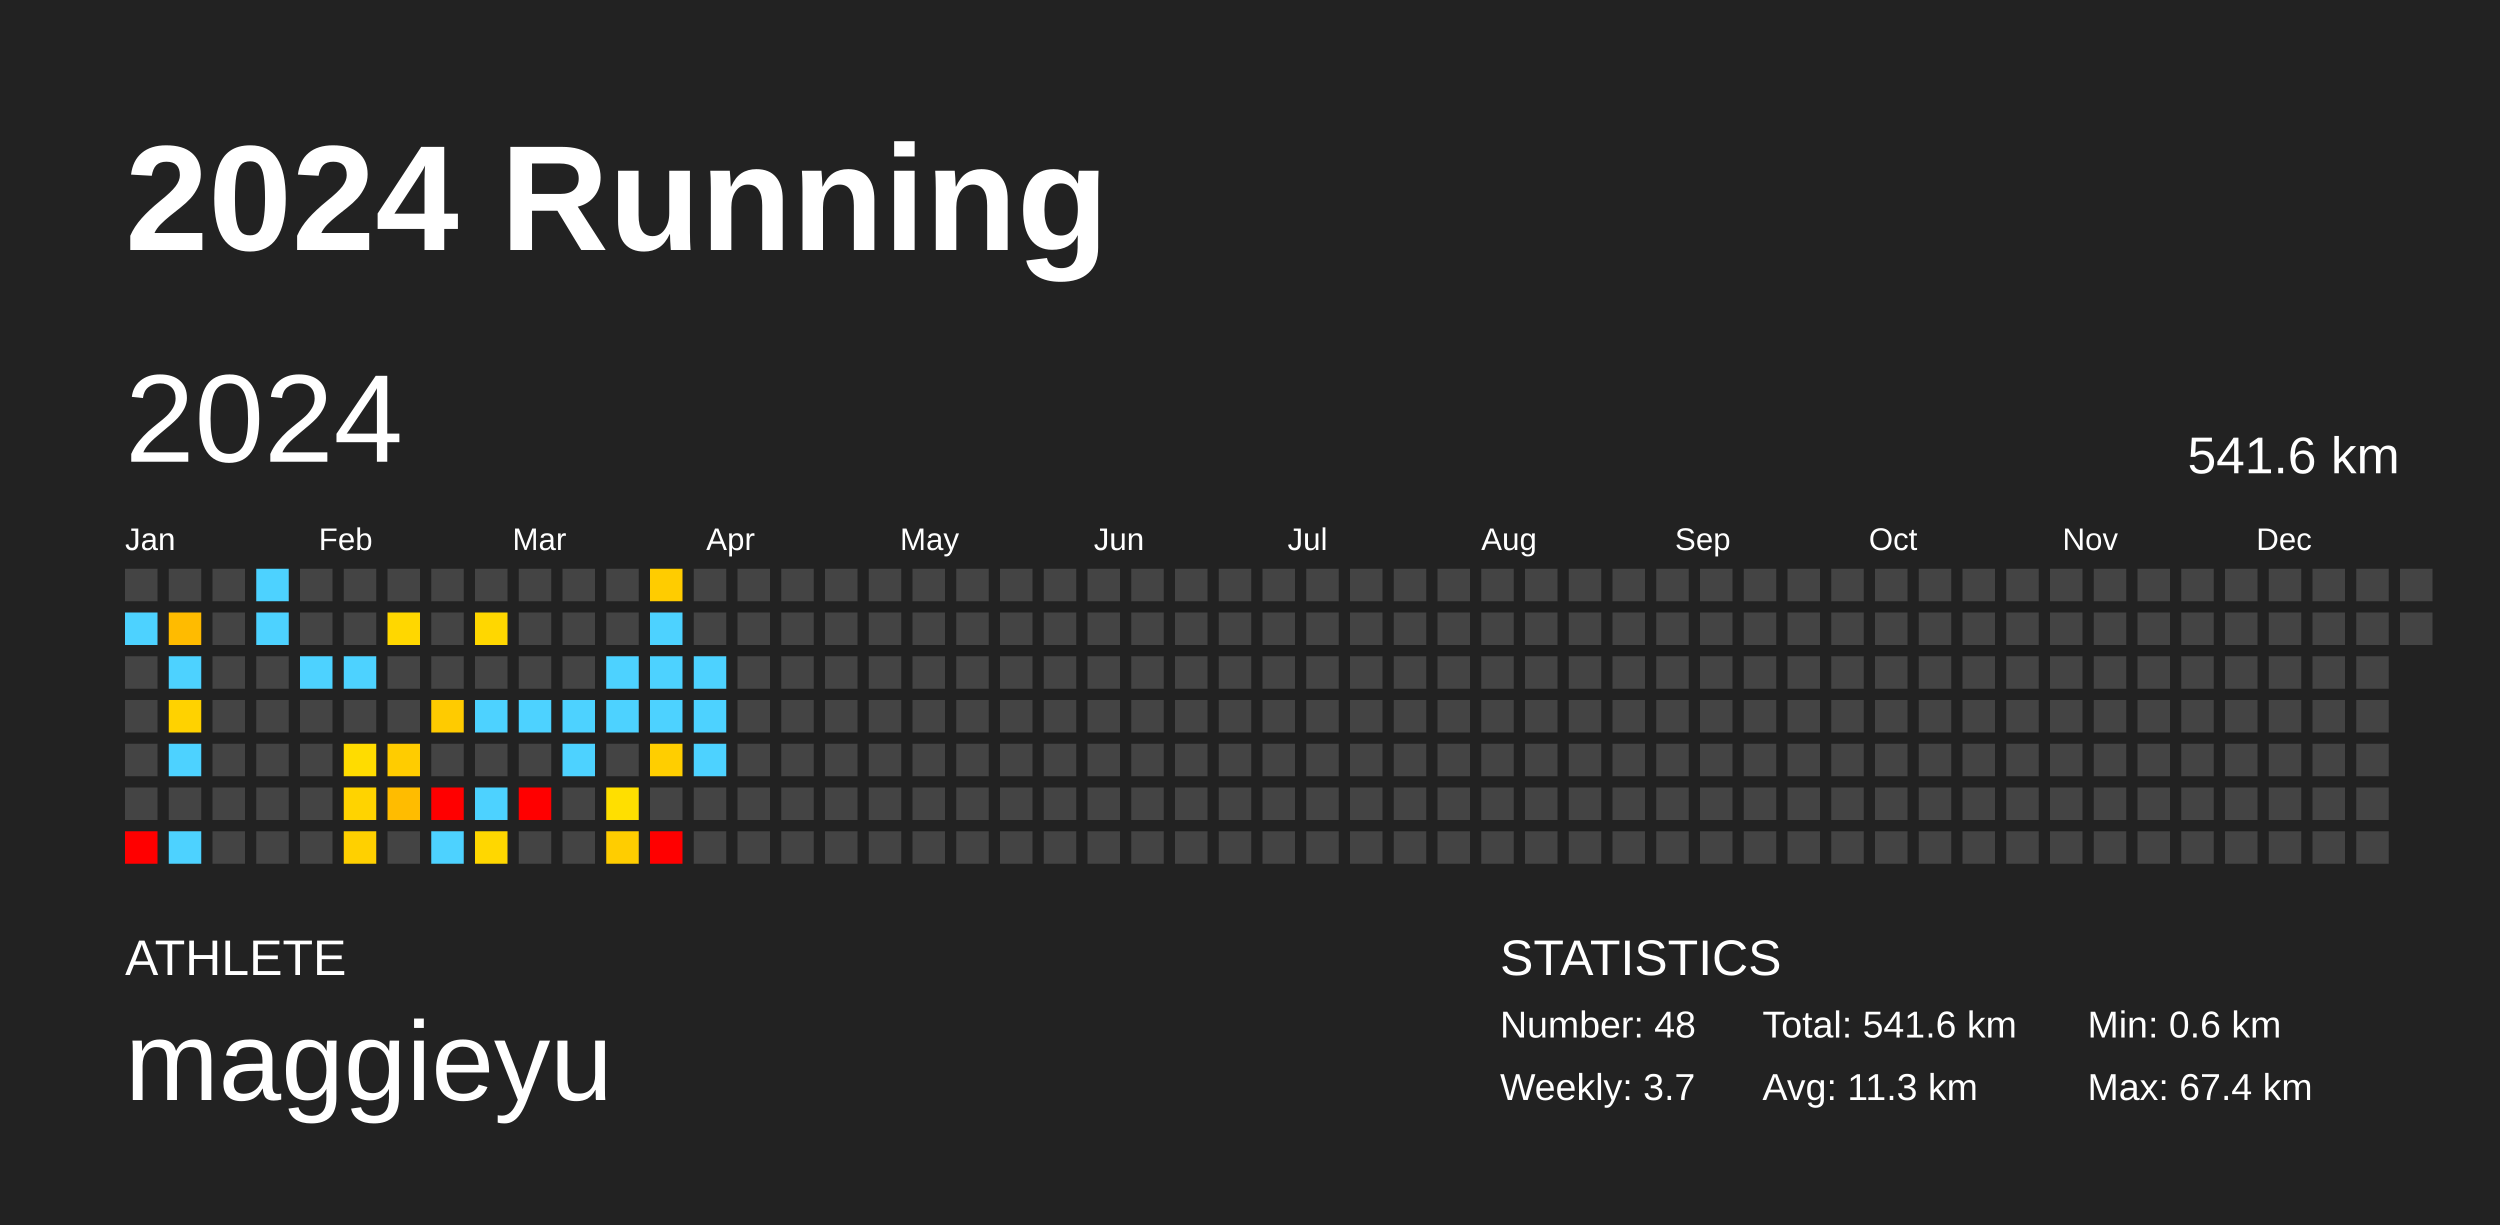
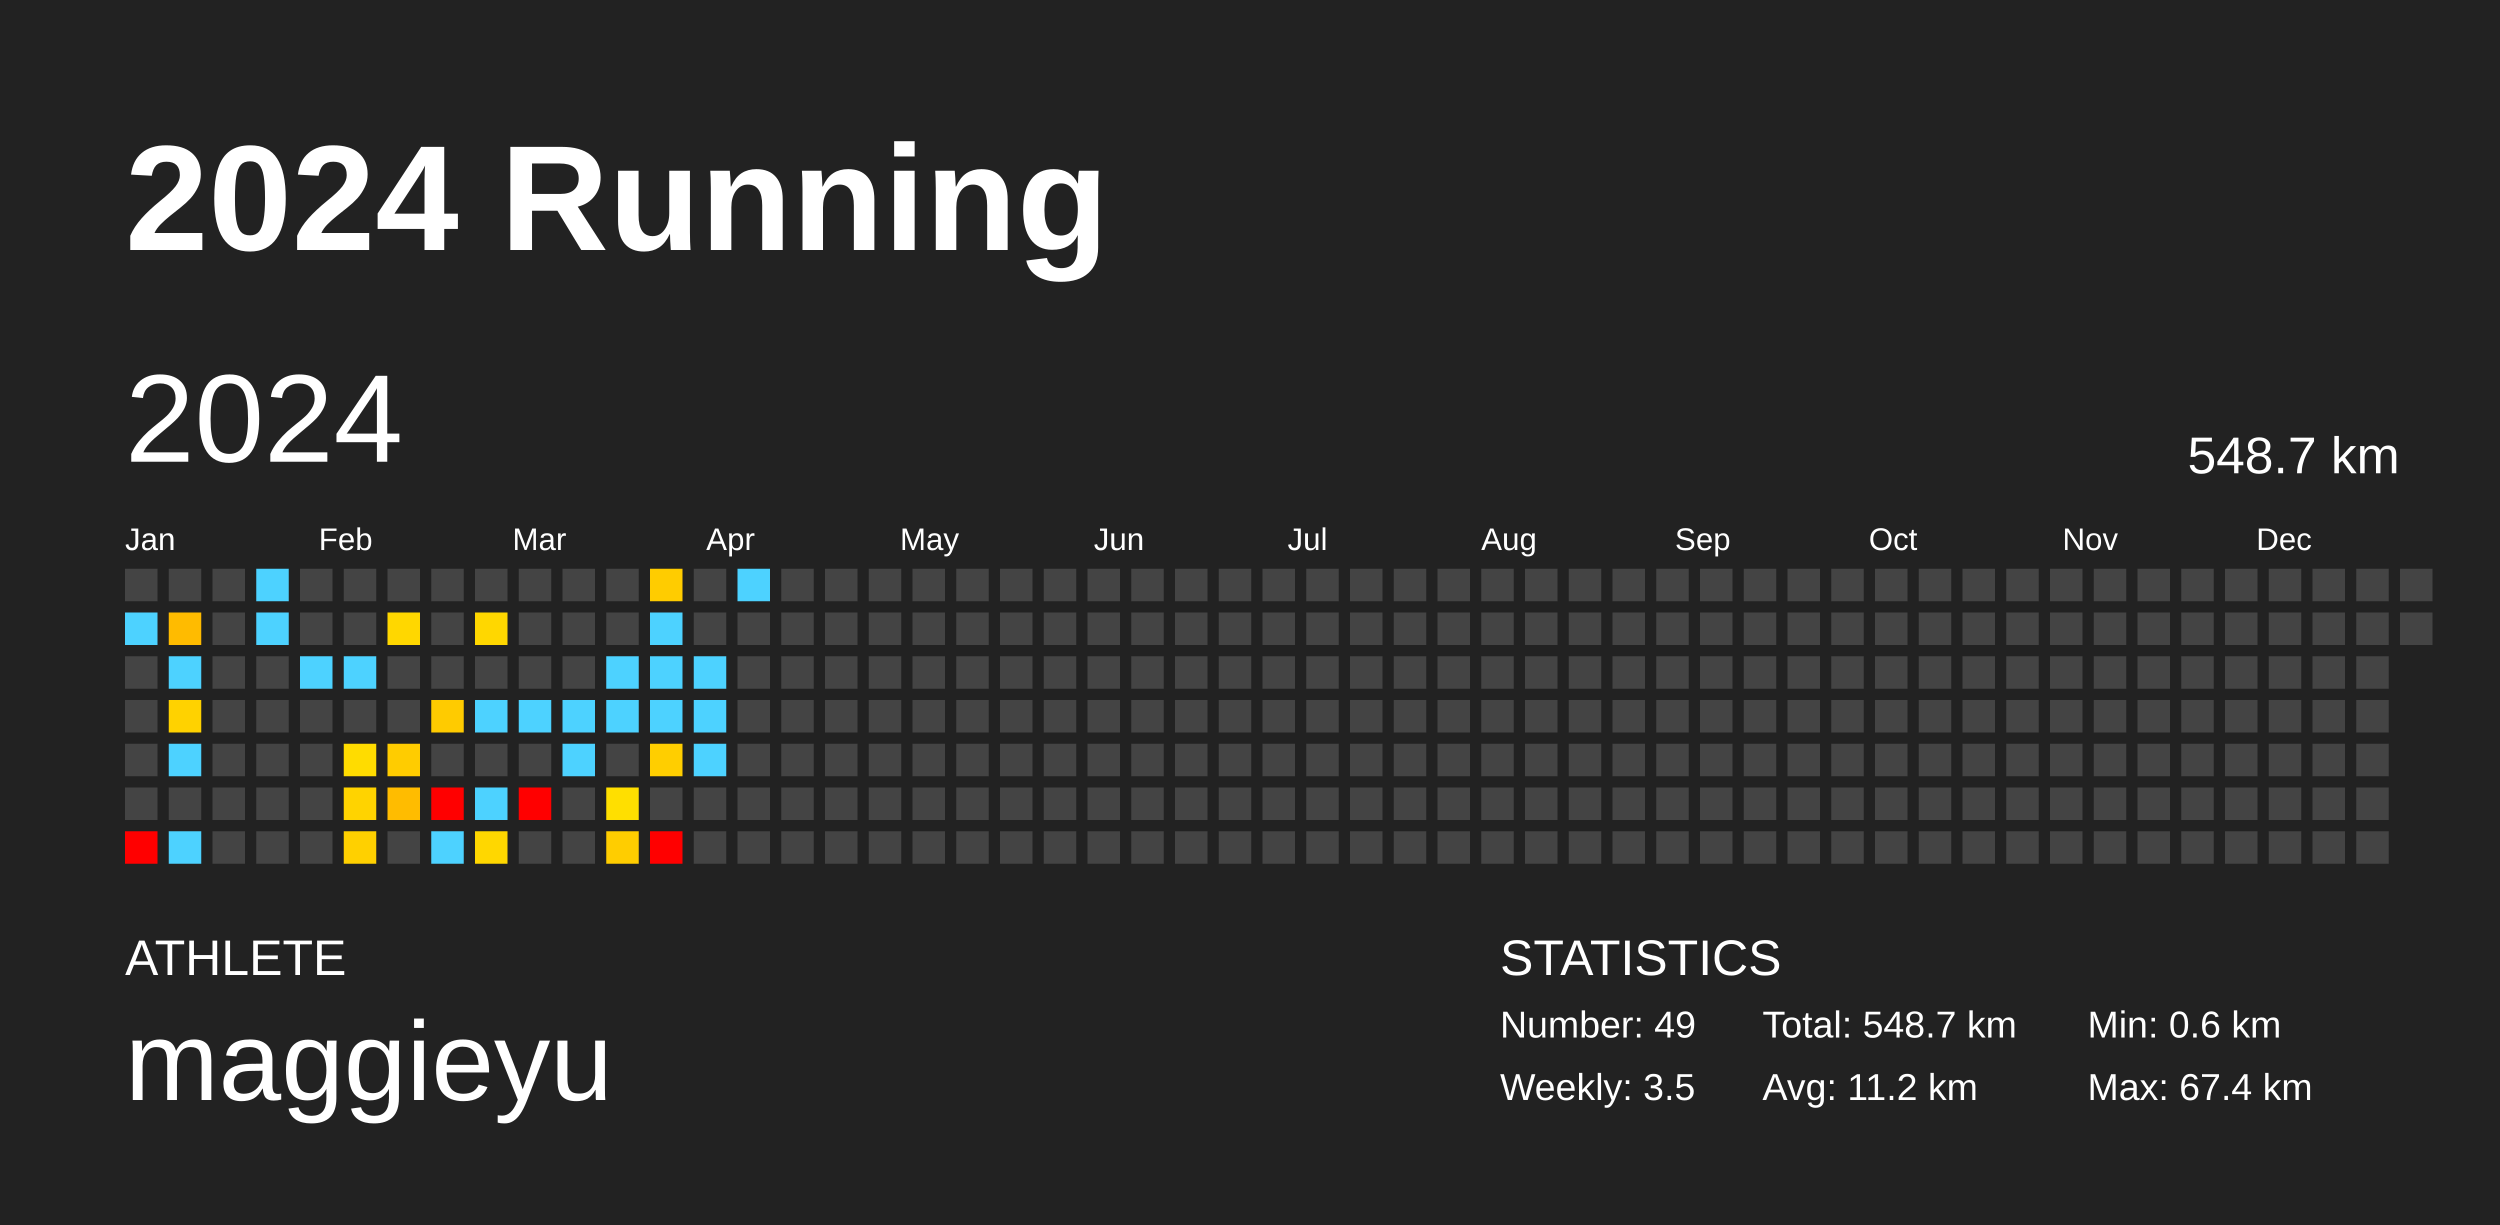
<svg xmlns="http://www.w3.org/2000/svg" baseProfile="full" height="98mm" version="1.1" viewBox="0,0,200,98" width="200mm">
  <defs />
  <rect fill="#222222" height="98" width="200" x="0" y="0" />
  <text fill="#FFFFFF" style="font-size:12px; font-family:Arial; font-weight:bold;" x="10" y="20">2024 Running</text>
  <text fill="#FFFFFF" style="font-size:4px; font-family:Arial" x="10" y="78">ATHLETE</text>
  <text fill="#FFFFFF" style="font-size:9px; font-family:Arial" x="10" y="88">maggieyu</text>
  <text fill="#FFFFFF" style="font-size:4px; font-family:Arial" x="120" y="78">STATISTICS</text>
-   <text fill="#FFFFFF" style="font-size:3px; font-family:Arial" x="120" y="83">Number: 48</text>
-   <text fill="#FFFFFF" style="font-size:3px; font-family:Arial" x="120" y="88">Weekly: 3.7</text>
-   <text fill="#FFFFFF" style="font-size:3px; font-family:Arial" x="141" y="83">Total: 541.6 km</text>
-   <text fill="#FFFFFF" style="font-size:3px; font-family:Arial" x="141" y="88">Avg: 11.3 km</text>
+   <text fill="#FFFFFF" style="font-size:3px; font-family:Arial" x="120" y="83">Number: 49</text>
+   <text fill="#FFFFFF" style="font-size:3px; font-family:Arial" x="120" y="88">Weekly: 3.5</text>
+   <text fill="#FFFFFF" style="font-size:3px; font-family:Arial" x="141" y="83">Total: 548.7 km</text>
+   <text fill="#FFFFFF" style="font-size:3px; font-family:Arial" x="141" y="88">Avg: 11.2 km</text>
  <text fill="#FFFFFF" style="font-size:3px; font-family:Arial" x="167" y="83">Min: 0.6 km</text>
  <text fill="#FFFFFF" style="font-size:3px; font-family:Arial" x="167" y="88">Max: 67.4 km</text>
  <text dominant-baseline="hanging" fill="#FFFFFF" style="font-size:10.0px; font-family:Arial;" x="10" y="30">2024</text>
-   <text dominant-baseline="hanging" fill="#FFFFFF" style="font-size:4.125px; font-family:Arial;" x="175" y="35">541.6 km</text>
+   <text dominant-baseline="hanging" fill="#FFFFFF" style="font-size:4.125px; font-family:Arial;" x="175" y="35">548.7 km</text>
  <text fill="#FFFFFF" style="font-size:2.5px; font-family:Arial" x="10.0" y="44">Jan</text>
  <text fill="#FFFFFF" style="font-size:2.5px; font-family:Arial" x="25.5" y="44">Feb</text>
  <text fill="#FFFFFF" style="font-size:2.5px; font-family:Arial" x="41.0" y="44">Mar</text>
  <text fill="#FFFFFF" style="font-size:2.5px; font-family:Arial" x="56.5" y="44">Apr</text>
  <text fill="#FFFFFF" style="font-size:2.5px; font-family:Arial" x="72.0" y="44">May</text>
  <text fill="#FFFFFF" style="font-size:2.5px; font-family:Arial" x="87.5" y="44">Jun</text>
  <text fill="#FFFFFF" style="font-size:2.5px; font-family:Arial" x="103.0" y="44">Jul</text>
  <text fill="#FFFFFF" style="font-size:2.5px; font-family:Arial" x="118.5" y="44">Aug</text>
  <text fill="#FFFFFF" style="font-size:2.5px; font-family:Arial" x="134.0" y="44">Sep</text>
  <text fill="#FFFFFF" style="font-size:2.5px; font-family:Arial" x="149.5" y="44">Oct</text>
  <text fill="#FFFFFF" style="font-size:2.5px; font-family:Arial" x="165.0" y="44">Nov</text>
  <text fill="#FFFFFF" style="font-size:2.5px; font-family:Arial" x="180.5" y="44">Dec</text>
  <rect fill="#444444" height="2.6" width="2.6" x="10.0" y="45.5" />
  <rect fill="#4dd2ff" height="2.6" width="2.6" x="10.0" y="49.0" />
  <rect fill="#444444" height="2.6" width="2.6" x="10.0" y="52.5" />
  <rect fill="#444444" height="2.6" width="2.6" x="10.0" y="56.0" />
  <rect fill="#444444" height="2.6" width="2.6" x="10.0" y="59.5" />
  <rect fill="#444444" height="2.6" width="2.6" x="10.0" y="63.0" />
  <rect fill="red" height="2.6" width="2.6" x="10.0" y="66.5" />
  <rect fill="#444444" height="2.6" width="2.6" x="13.5" y="45.5" />
  <rect fill="#ffbb00" height="2.6" width="2.6" x="13.5" y="49.0" />
  <rect fill="#4dd2ff" height="2.6" width="2.6" x="13.5" y="52.5" />
  <rect fill="#ffd200" height="2.6" width="2.6" x="13.5" y="56.0" />
  <rect fill="#4dd2ff" height="2.6" width="2.6" x="13.5" y="59.5" />
  <rect fill="#444444" height="2.6" width="2.6" x="13.5" y="63.0" />
  <rect fill="#4dd2ff" height="2.6" width="2.6" x="13.5" y="66.5" />
  <rect fill="#444444" height="2.6" width="2.6" x="17.0" y="45.5" />
  <rect fill="#444444" height="2.6" width="2.6" x="17.0" y="49.0" />
  <rect fill="#444444" height="2.6" width="2.6" x="17.0" y="52.5" />
  <rect fill="#444444" height="2.6" width="2.6" x="17.0" y="56.0" />
  <rect fill="#444444" height="2.6" width="2.6" x="17.0" y="59.5" />
  <rect fill="#444444" height="2.6" width="2.6" x="17.0" y="63.0" />
  <rect fill="#444444" height="2.6" width="2.6" x="17.0" y="66.5" />
  <rect fill="#4dd2ff" height="2.6" width="2.6" x="20.5" y="45.5" />
  <rect fill="#4dd2ff" height="2.6" width="2.6" x="20.5" y="49.0" />
  <rect fill="#444444" height="2.6" width="2.6" x="20.5" y="52.5" />
  <rect fill="#444444" height="2.6" width="2.6" x="20.5" y="56.0" />
  <rect fill="#444444" height="2.6" width="2.6" x="20.5" y="59.5" />
  <rect fill="#444444" height="2.6" width="2.6" x="20.5" y="63.0" />
  <rect fill="#444444" height="2.6" width="2.6" x="20.5" y="66.5" />
  <rect fill="#444444" height="2.6" width="2.6" x="24.0" y="45.5" />
  <rect fill="#444444" height="2.6" width="2.6" x="24.0" y="49.0" />
  <rect fill="#4dd2ff" height="2.6" width="2.6" x="24.0" y="52.5" />
  <rect fill="#444444" height="2.6" width="2.6" x="24.0" y="56.0" />
  <rect fill="#444444" height="2.6" width="2.6" x="24.0" y="59.5" />
  <rect fill="#444444" height="2.6" width="2.6" x="24.0" y="63.0" />
  <rect fill="#444444" height="2.6" width="2.6" x="24.0" y="66.5" />
  <rect fill="#444444" height="2.6" width="2.6" x="27.5" y="45.5" />
  <rect fill="#444444" height="2.6" width="2.6" x="27.5" y="49.0" />
  <rect fill="#4dd2ff" height="2.6" width="2.6" x="27.5" y="52.5" />
  <rect fill="#444444" height="2.6" width="2.6" x="27.5" y="56.0" />
  <rect fill="#ffdc00" height="2.6" width="2.6" x="27.5" y="59.5" />
  <rect fill="#ffd300" height="2.6" width="2.6" x="27.5" y="63.0" />
  <rect fill="#ffd000" height="2.6" width="2.6" x="27.5" y="66.5" />
  <rect fill="#444444" height="2.6" width="2.6" x="31.0" y="45.5" />
  <rect fill="#ffd700" height="2.6" width="2.6" x="31.0" y="49.0" />
  <rect fill="#444444" height="2.6" width="2.6" x="31.0" y="52.5" />
  <rect fill="#444444" height="2.6" width="2.6" x="31.0" y="56.0" />
  <rect fill="#ffcc00" height="2.6" width="2.6" x="31.0" y="59.5" />
  <rect fill="#ffbc00" height="2.6" width="2.6" x="31.0" y="63.0" />
  <rect fill="#444444" height="2.6" width="2.6" x="31.0" y="66.5" />
  <rect fill="#444444" height="2.6" width="2.6" x="34.5" y="45.5" />
  <rect fill="#444444" height="2.6" width="2.6" x="34.5" y="49.0" />
  <rect fill="#444444" height="2.6" width="2.6" x="34.5" y="52.5" />
  <rect fill="#ffcb00" height="2.6" width="2.6" x="34.5" y="56.0" />
  <rect fill="#444444" height="2.6" width="2.6" x="34.5" y="59.5" />
  <rect fill="red" height="2.6" width="2.6" x="34.5" y="63.0" />
  <rect fill="#4dd2ff" height="2.6" width="2.6" x="34.5" y="66.5" />
  <rect fill="#444444" height="2.6" width="2.6" x="38.0" y="45.5" />
  <rect fill="#ffd700" height="2.6" width="2.6" x="38.0" y="49.0" />
  <rect fill="#444444" height="2.6" width="2.6" x="38.0" y="52.5" />
  <rect fill="#4dd2ff" height="2.6" width="2.6" x="38.0" y="56.0" />
  <rect fill="#444444" height="2.6" width="2.6" x="38.0" y="59.5" />
  <rect fill="#4dd2ff" height="2.6" width="2.6" x="38.0" y="63.0" />
  <rect fill="#ffd700" height="2.6" width="2.6" x="38.0" y="66.5" />
  <rect fill="#444444" height="2.6" width="2.6" x="41.5" y="45.5" />
  <rect fill="#444444" height="2.6" width="2.6" x="41.5" y="49.0" />
  <rect fill="#444444" height="2.6" width="2.6" x="41.5" y="52.5" />
  <rect fill="#4dd2ff" height="2.6" width="2.6" x="41.5" y="56.0" />
  <rect fill="#444444" height="2.6" width="2.6" x="41.5" y="59.5" />
  <rect fill="red" height="2.6" width="2.6" x="41.5" y="63.0" />
  <rect fill="#444444" height="2.6" width="2.6" x="41.5" y="66.5" />
  <rect fill="#444444" height="2.6" width="2.6" x="45.0" y="45.5" />
  <rect fill="#444444" height="2.6" width="2.6" x="45.0" y="49.0" />
  <rect fill="#444444" height="2.6" width="2.6" x="45.0" y="52.5" />
  <rect fill="#4dd2ff" height="2.6" width="2.6" x="45.0" y="56.0" />
  <rect fill="#4dd2ff" height="2.6" width="2.6" x="45.0" y="59.5" />
  <rect fill="#444444" height="2.6" width="2.6" x="45.0" y="63.0" />
  <rect fill="#444444" height="2.6" width="2.6" x="45.0" y="66.5" />
  <rect fill="#444444" height="2.6" width="2.6" x="48.5" y="45.5" />
  <rect fill="#444444" height="2.6" width="2.6" x="48.5" y="49.0" />
  <rect fill="#4dd2ff" height="2.6" width="2.6" x="48.5" y="52.5" />
  <rect fill="#4dd2ff" height="2.6" width="2.6" x="48.5" y="56.0" />
  <rect fill="#444444" height="2.6" width="2.6" x="48.5" y="59.5" />
  <rect fill="#ffdf00" height="2.6" width="2.6" x="48.5" y="63.0" />
  <rect fill="#ffcd00" height="2.6" width="2.6" x="48.5" y="66.5" />
  <rect fill="#ffcc00" height="2.6" width="2.6" x="52.0" y="45.5" />
  <rect fill="#4dd2ff" height="2.6" width="2.6" x="52.0" y="49.0" />
  <rect fill="#4dd2ff" height="2.6" width="2.6" x="52.0" y="52.5" />
  <rect fill="#4dd2ff" height="2.6" width="2.6" x="52.0" y="56.0" />
  <rect fill="#ffce00" height="2.6" width="2.6" x="52.0" y="59.5" />
  <rect fill="#444444" height="2.6" width="2.6" x="52.0" y="63.0" />
  <rect fill="red" height="2.6" width="2.6" x="52.0" y="66.5" />
  <rect fill="#444444" height="2.6" width="2.6" x="55.5" y="45.5" />
  <rect fill="#444444" height="2.6" width="2.6" x="55.5" y="49.0" />
  <rect fill="#4dd2ff" height="2.6" width="2.6" x="55.5" y="52.5" />
  <rect fill="#4dd2ff" height="2.6" width="2.6" x="55.5" y="56.0" />
  <rect fill="#4dd2ff" height="2.6" width="2.6" x="55.5" y="59.5" />
  <rect fill="#444444" height="2.6" width="2.6" x="55.5" y="63.0" />
  <rect fill="#444444" height="2.6" width="2.6" x="55.5" y="66.5" />
-   <rect fill="#444444" height="2.6" width="2.6" x="59.0" y="45.5" />
+   <rect fill="#4dd2ff" height="2.6" width="2.6" x="59.0" y="45.5" />
  <rect fill="#444444" height="2.6" width="2.6" x="59.0" y="49.0" />
  <rect fill="#444444" height="2.6" width="2.6" x="59.0" y="52.5" />
  <rect fill="#444444" height="2.6" width="2.6" x="59.0" y="56.0" />
  <rect fill="#444444" height="2.6" width="2.6" x="59.0" y="59.5" />
  <rect fill="#444444" height="2.6" width="2.6" x="59.0" y="63.0" />
  <rect fill="#444444" height="2.6" width="2.6" x="59.0" y="66.5" />
  <rect fill="#444444" height="2.6" width="2.6" x="62.5" y="45.5" />
  <rect fill="#444444" height="2.6" width="2.6" x="62.5" y="49.0" />
  <rect fill="#444444" height="2.6" width="2.6" x="62.5" y="52.5" />
  <rect fill="#444444" height="2.6" width="2.6" x="62.5" y="56.0" />
  <rect fill="#444444" height="2.6" width="2.6" x="62.5" y="59.5" />
  <rect fill="#444444" height="2.6" width="2.6" x="62.5" y="63.0" />
  <rect fill="#444444" height="2.6" width="2.6" x="62.5" y="66.5" />
  <rect fill="#444444" height="2.6" width="2.6" x="66.0" y="45.5" />
  <rect fill="#444444" height="2.6" width="2.6" x="66.0" y="49.0" />
  <rect fill="#444444" height="2.6" width="2.6" x="66.0" y="52.5" />
  <rect fill="#444444" height="2.6" width="2.6" x="66.0" y="56.0" />
  <rect fill="#444444" height="2.6" width="2.6" x="66.0" y="59.5" />
  <rect fill="#444444" height="2.6" width="2.6" x="66.0" y="63.0" />
  <rect fill="#444444" height="2.6" width="2.6" x="66.0" y="66.5" />
  <rect fill="#444444" height="2.6" width="2.6" x="69.5" y="45.5" />
  <rect fill="#444444" height="2.6" width="2.6" x="69.5" y="49.0" />
  <rect fill="#444444" height="2.6" width="2.6" x="69.5" y="52.5" />
  <rect fill="#444444" height="2.6" width="2.6" x="69.5" y="56.0" />
  <rect fill="#444444" height="2.6" width="2.6" x="69.5" y="59.5" />
  <rect fill="#444444" height="2.6" width="2.6" x="69.5" y="63.0" />
  <rect fill="#444444" height="2.6" width="2.6" x="69.5" y="66.5" />
  <rect fill="#444444" height="2.6" width="2.6" x="73.0" y="45.5" />
  <rect fill="#444444" height="2.6" width="2.6" x="73.0" y="49.0" />
  <rect fill="#444444" height="2.6" width="2.6" x="73.0" y="52.5" />
  <rect fill="#444444" height="2.6" width="2.6" x="73.0" y="56.0" />
  <rect fill="#444444" height="2.6" width="2.6" x="73.0" y="59.5" />
  <rect fill="#444444" height="2.6" width="2.6" x="73.0" y="63.0" />
  <rect fill="#444444" height="2.6" width="2.6" x="73.0" y="66.5" />
  <rect fill="#444444" height="2.6" width="2.6" x="76.5" y="45.5" />
  <rect fill="#444444" height="2.6" width="2.6" x="76.5" y="49.0" />
  <rect fill="#444444" height="2.6" width="2.6" x="76.5" y="52.5" />
  <rect fill="#444444" height="2.6" width="2.6" x="76.5" y="56.0" />
  <rect fill="#444444" height="2.6" width="2.6" x="76.5" y="59.5" />
  <rect fill="#444444" height="2.6" width="2.6" x="76.5" y="63.0" />
  <rect fill="#444444" height="2.6" width="2.6" x="76.5" y="66.5" />
  <rect fill="#444444" height="2.6" width="2.6" x="80.0" y="45.5" />
  <rect fill="#444444" height="2.6" width="2.6" x="80.0" y="49.0" />
  <rect fill="#444444" height="2.6" width="2.6" x="80.0" y="52.5" />
  <rect fill="#444444" height="2.6" width="2.6" x="80.0" y="56.0" />
  <rect fill="#444444" height="2.6" width="2.6" x="80.0" y="59.5" />
  <rect fill="#444444" height="2.6" width="2.6" x="80.0" y="63.0" />
  <rect fill="#444444" height="2.6" width="2.6" x="80.0" y="66.5" />
  <rect fill="#444444" height="2.6" width="2.6" x="83.5" y="45.5" />
  <rect fill="#444444" height="2.6" width="2.6" x="83.5" y="49.0" />
  <rect fill="#444444" height="2.6" width="2.6" x="83.5" y="52.5" />
  <rect fill="#444444" height="2.6" width="2.6" x="83.5" y="56.0" />
  <rect fill="#444444" height="2.6" width="2.6" x="83.5" y="59.5" />
  <rect fill="#444444" height="2.6" width="2.6" x="83.5" y="63.0" />
  <rect fill="#444444" height="2.6" width="2.6" x="83.5" y="66.5" />
  <rect fill="#444444" height="2.6" width="2.6" x="87.0" y="45.5" />
  <rect fill="#444444" height="2.6" width="2.6" x="87.0" y="49.0" />
  <rect fill="#444444" height="2.6" width="2.6" x="87.0" y="52.5" />
  <rect fill="#444444" height="2.6" width="2.6" x="87.0" y="56.0" />
  <rect fill="#444444" height="2.6" width="2.6" x="87.0" y="59.5" />
  <rect fill="#444444" height="2.6" width="2.6" x="87.0" y="63.0" />
  <rect fill="#444444" height="2.6" width="2.6" x="87.0" y="66.5" />
  <rect fill="#444444" height="2.6" width="2.6" x="90.5" y="45.5" />
  <rect fill="#444444" height="2.6" width="2.6" x="90.5" y="49.0" />
  <rect fill="#444444" height="2.6" width="2.6" x="90.5" y="52.5" />
  <rect fill="#444444" height="2.6" width="2.6" x="90.5" y="56.0" />
  <rect fill="#444444" height="2.6" width="2.6" x="90.5" y="59.5" />
  <rect fill="#444444" height="2.6" width="2.6" x="90.5" y="63.0" />
  <rect fill="#444444" height="2.6" width="2.6" x="90.5" y="66.5" />
  <rect fill="#444444" height="2.6" width="2.6" x="94.0" y="45.5" />
  <rect fill="#444444" height="2.6" width="2.6" x="94.0" y="49.0" />
  <rect fill="#444444" height="2.6" width="2.6" x="94.0" y="52.5" />
  <rect fill="#444444" height="2.6" width="2.6" x="94.0" y="56.0" />
  <rect fill="#444444" height="2.6" width="2.6" x="94.0" y="59.5" />
  <rect fill="#444444" height="2.6" width="2.6" x="94.0" y="63.0" />
  <rect fill="#444444" height="2.6" width="2.6" x="94.0" y="66.5" />
  <rect fill="#444444" height="2.6" width="2.6" x="97.5" y="45.5" />
  <rect fill="#444444" height="2.6" width="2.6" x="97.5" y="49.0" />
  <rect fill="#444444" height="2.6" width="2.6" x="97.5" y="52.5" />
  <rect fill="#444444" height="2.6" width="2.6" x="97.5" y="56.0" />
  <rect fill="#444444" height="2.6" width="2.6" x="97.5" y="59.5" />
  <rect fill="#444444" height="2.6" width="2.6" x="97.5" y="63.0" />
  <rect fill="#444444" height="2.6" width="2.6" x="97.5" y="66.5" />
  <rect fill="#444444" height="2.6" width="2.6" x="101.0" y="45.5" />
  <rect fill="#444444" height="2.6" width="2.6" x="101.0" y="49.0" />
  <rect fill="#444444" height="2.6" width="2.6" x="101.0" y="52.5" />
  <rect fill="#444444" height="2.6" width="2.6" x="101.0" y="56.0" />
  <rect fill="#444444" height="2.6" width="2.6" x="101.0" y="59.5" />
  <rect fill="#444444" height="2.6" width="2.6" x="101.0" y="63.0" />
  <rect fill="#444444" height="2.6" width="2.6" x="101.0" y="66.5" />
  <rect fill="#444444" height="2.6" width="2.6" x="104.5" y="45.5" />
  <rect fill="#444444" height="2.6" width="2.6" x="104.5" y="49.0" />
  <rect fill="#444444" height="2.6" width="2.6" x="104.5" y="52.5" />
  <rect fill="#444444" height="2.6" width="2.6" x="104.5" y="56.0" />
  <rect fill="#444444" height="2.6" width="2.6" x="104.5" y="59.5" />
  <rect fill="#444444" height="2.6" width="2.6" x="104.5" y="63.0" />
  <rect fill="#444444" height="2.6" width="2.6" x="104.5" y="66.5" />
  <rect fill="#444444" height="2.6" width="2.6" x="108.0" y="45.5" />
  <rect fill="#444444" height="2.6" width="2.6" x="108.0" y="49.0" />
  <rect fill="#444444" height="2.6" width="2.6" x="108.0" y="52.5" />
  <rect fill="#444444" height="2.6" width="2.6" x="108.0" y="56.0" />
  <rect fill="#444444" height="2.6" width="2.6" x="108.0" y="59.5" />
  <rect fill="#444444" height="2.6" width="2.6" x="108.0" y="63.0" />
  <rect fill="#444444" height="2.6" width="2.6" x="108.0" y="66.5" />
  <rect fill="#444444" height="2.6" width="2.6" x="111.5" y="45.5" />
  <rect fill="#444444" height="2.6" width="2.6" x="111.5" y="49.0" />
  <rect fill="#444444" height="2.6" width="2.6" x="111.5" y="52.5" />
  <rect fill="#444444" height="2.6" width="2.6" x="111.5" y="56.0" />
  <rect fill="#444444" height="2.6" width="2.6" x="111.5" y="59.5" />
  <rect fill="#444444" height="2.6" width="2.6" x="111.5" y="63.0" />
  <rect fill="#444444" height="2.6" width="2.6" x="111.5" y="66.5" />
  <rect fill="#444444" height="2.6" width="2.6" x="115.0" y="45.5" />
  <rect fill="#444444" height="2.6" width="2.6" x="115.0" y="49.0" />
  <rect fill="#444444" height="2.6" width="2.6" x="115.0" y="52.5" />
  <rect fill="#444444" height="2.6" width="2.6" x="115.0" y="56.0" />
  <rect fill="#444444" height="2.6" width="2.6" x="115.0" y="59.5" />
  <rect fill="#444444" height="2.6" width="2.6" x="115.0" y="63.0" />
  <rect fill="#444444" height="2.6" width="2.6" x="115.0" y="66.5" />
  <rect fill="#444444" height="2.6" width="2.6" x="118.5" y="45.5" />
  <rect fill="#444444" height="2.6" width="2.6" x="118.5" y="49.0" />
  <rect fill="#444444" height="2.6" width="2.6" x="118.5" y="52.5" />
  <rect fill="#444444" height="2.6" width="2.6" x="118.5" y="56.0" />
  <rect fill="#444444" height="2.6" width="2.6" x="118.5" y="59.5" />
  <rect fill="#444444" height="2.6" width="2.6" x="118.5" y="63.0" />
  <rect fill="#444444" height="2.6" width="2.6" x="118.5" y="66.5" />
  <rect fill="#444444" height="2.6" width="2.6" x="122.0" y="45.5" />
  <rect fill="#444444" height="2.6" width="2.6" x="122.0" y="49.0" />
  <rect fill="#444444" height="2.6" width="2.6" x="122.0" y="52.5" />
  <rect fill="#444444" height="2.6" width="2.6" x="122.0" y="56.0" />
  <rect fill="#444444" height="2.6" width="2.6" x="122.0" y="59.5" />
  <rect fill="#444444" height="2.6" width="2.6" x="122.0" y="63.0" />
  <rect fill="#444444" height="2.6" width="2.6" x="122.0" y="66.5" />
  <rect fill="#444444" height="2.6" width="2.6" x="125.5" y="45.5" />
  <rect fill="#444444" height="2.6" width="2.6" x="125.5" y="49.0" />
  <rect fill="#444444" height="2.6" width="2.6" x="125.5" y="52.5" />
  <rect fill="#444444" height="2.6" width="2.6" x="125.5" y="56.0" />
  <rect fill="#444444" height="2.6" width="2.6" x="125.5" y="59.5" />
  <rect fill="#444444" height="2.6" width="2.6" x="125.5" y="63.0" />
  <rect fill="#444444" height="2.6" width="2.6" x="125.5" y="66.5" />
  <rect fill="#444444" height="2.6" width="2.6" x="129.0" y="45.5" />
  <rect fill="#444444" height="2.6" width="2.6" x="129.0" y="49.0" />
  <rect fill="#444444" height="2.6" width="2.6" x="129.0" y="52.5" />
  <rect fill="#444444" height="2.6" width="2.6" x="129.0" y="56.0" />
  <rect fill="#444444" height="2.6" width="2.6" x="129.0" y="59.5" />
  <rect fill="#444444" height="2.6" width="2.6" x="129.0" y="63.0" />
  <rect fill="#444444" height="2.6" width="2.6" x="129.0" y="66.5" />
  <rect fill="#444444" height="2.6" width="2.6" x="132.5" y="45.5" />
  <rect fill="#444444" height="2.6" width="2.6" x="132.5" y="49.0" />
  <rect fill="#444444" height="2.6" width="2.6" x="132.5" y="52.5" />
  <rect fill="#444444" height="2.6" width="2.6" x="132.5" y="56.0" />
  <rect fill="#444444" height="2.6" width="2.6" x="132.5" y="59.5" />
  <rect fill="#444444" height="2.6" width="2.6" x="132.5" y="63.0" />
  <rect fill="#444444" height="2.6" width="2.6" x="132.5" y="66.5" />
  <rect fill="#444444" height="2.6" width="2.6" x="136.0" y="45.5" />
  <rect fill="#444444" height="2.6" width="2.6" x="136.0" y="49.0" />
  <rect fill="#444444" height="2.6" width="2.6" x="136.0" y="52.5" />
  <rect fill="#444444" height="2.6" width="2.6" x="136.0" y="56.0" />
  <rect fill="#444444" height="2.6" width="2.6" x="136.0" y="59.5" />
  <rect fill="#444444" height="2.6" width="2.6" x="136.0" y="63.0" />
  <rect fill="#444444" height="2.6" width="2.6" x="136.0" y="66.5" />
  <rect fill="#444444" height="2.6" width="2.6" x="139.5" y="45.5" />
  <rect fill="#444444" height="2.6" width="2.6" x="139.5" y="49.0" />
  <rect fill="#444444" height="2.6" width="2.6" x="139.5" y="52.5" />
  <rect fill="#444444" height="2.6" width="2.6" x="139.5" y="56.0" />
  <rect fill="#444444" height="2.6" width="2.6" x="139.5" y="59.5" />
  <rect fill="#444444" height="2.6" width="2.6" x="139.5" y="63.0" />
  <rect fill="#444444" height="2.6" width="2.6" x="139.5" y="66.5" />
  <rect fill="#444444" height="2.6" width="2.6" x="143.0" y="45.5" />
  <rect fill="#444444" height="2.6" width="2.6" x="143.0" y="49.0" />
  <rect fill="#444444" height="2.6" width="2.6" x="143.0" y="52.5" />
  <rect fill="#444444" height="2.6" width="2.6" x="143.0" y="56.0" />
  <rect fill="#444444" height="2.6" width="2.6" x="143.0" y="59.5" />
  <rect fill="#444444" height="2.6" width="2.6" x="143.0" y="63.0" />
  <rect fill="#444444" height="2.6" width="2.6" x="143.0" y="66.5" />
  <rect fill="#444444" height="2.6" width="2.6" x="146.5" y="45.5" />
  <rect fill="#444444" height="2.6" width="2.6" x="146.5" y="49.0" />
  <rect fill="#444444" height="2.6" width="2.6" x="146.5" y="52.5" />
  <rect fill="#444444" height="2.6" width="2.6" x="146.5" y="56.0" />
  <rect fill="#444444" height="2.6" width="2.6" x="146.5" y="59.5" />
  <rect fill="#444444" height="2.6" width="2.6" x="146.5" y="63.0" />
  <rect fill="#444444" height="2.6" width="2.6" x="146.5" y="66.5" />
  <rect fill="#444444" height="2.6" width="2.6" x="150.0" y="45.5" />
  <rect fill="#444444" height="2.6" width="2.6" x="150.0" y="49.0" />
  <rect fill="#444444" height="2.6" width="2.6" x="150.0" y="52.5" />
  <rect fill="#444444" height="2.6" width="2.6" x="150.0" y="56.0" />
  <rect fill="#444444" height="2.6" width="2.6" x="150.0" y="59.5" />
  <rect fill="#444444" height="2.6" width="2.6" x="150.0" y="63.0" />
  <rect fill="#444444" height="2.6" width="2.6" x="150.0" y="66.5" />
  <rect fill="#444444" height="2.6" width="2.6" x="153.5" y="45.5" />
  <rect fill="#444444" height="2.6" width="2.6" x="153.5" y="49.0" />
  <rect fill="#444444" height="2.6" width="2.6" x="153.5" y="52.5" />
  <rect fill="#444444" height="2.6" width="2.6" x="153.5" y="56.0" />
  <rect fill="#444444" height="2.6" width="2.6" x="153.5" y="59.5" />
  <rect fill="#444444" height="2.6" width="2.6" x="153.5" y="63.0" />
  <rect fill="#444444" height="2.6" width="2.6" x="153.5" y="66.5" />
  <rect fill="#444444" height="2.6" width="2.6" x="157.0" y="45.5" />
  <rect fill="#444444" height="2.6" width="2.6" x="157.0" y="49.0" />
  <rect fill="#444444" height="2.6" width="2.6" x="157.0" y="52.5" />
  <rect fill="#444444" height="2.6" width="2.6" x="157.0" y="56.0" />
  <rect fill="#444444" height="2.6" width="2.6" x="157.0" y="59.5" />
  <rect fill="#444444" height="2.6" width="2.6" x="157.0" y="63.0" />
  <rect fill="#444444" height="2.6" width="2.6" x="157.0" y="66.5" />
  <rect fill="#444444" height="2.6" width="2.6" x="160.5" y="45.5" />
  <rect fill="#444444" height="2.6" width="2.6" x="160.5" y="49.0" />
  <rect fill="#444444" height="2.6" width="2.6" x="160.5" y="52.5" />
  <rect fill="#444444" height="2.6" width="2.6" x="160.5" y="56.0" />
  <rect fill="#444444" height="2.6" width="2.6" x="160.5" y="59.5" />
  <rect fill="#444444" height="2.6" width="2.6" x="160.5" y="63.0" />
  <rect fill="#444444" height="2.6" width="2.6" x="160.5" y="66.5" />
  <rect fill="#444444" height="2.6" width="2.6" x="164.0" y="45.5" />
  <rect fill="#444444" height="2.6" width="2.6" x="164.0" y="49.0" />
  <rect fill="#444444" height="2.6" width="2.6" x="164.0" y="52.5" />
  <rect fill="#444444" height="2.6" width="2.6" x="164.0" y="56.0" />
  <rect fill="#444444" height="2.6" width="2.6" x="164.0" y="59.5" />
  <rect fill="#444444" height="2.6" width="2.6" x="164.0" y="63.0" />
  <rect fill="#444444" height="2.6" width="2.6" x="164.0" y="66.5" />
  <rect fill="#444444" height="2.6" width="2.6" x="167.5" y="45.5" />
  <rect fill="#444444" height="2.6" width="2.6" x="167.5" y="49.0" />
  <rect fill="#444444" height="2.6" width="2.6" x="167.5" y="52.5" />
  <rect fill="#444444" height="2.6" width="2.6" x="167.5" y="56.0" />
  <rect fill="#444444" height="2.6" width="2.6" x="167.5" y="59.5" />
  <rect fill="#444444" height="2.6" width="2.6" x="167.5" y="63.0" />
  <rect fill="#444444" height="2.6" width="2.6" x="167.5" y="66.5" />
  <rect fill="#444444" height="2.6" width="2.6" x="171.0" y="45.5" />
  <rect fill="#444444" height="2.6" width="2.6" x="171.0" y="49.0" />
  <rect fill="#444444" height="2.6" width="2.6" x="171.0" y="52.5" />
  <rect fill="#444444" height="2.6" width="2.6" x="171.0" y="56.0" />
  <rect fill="#444444" height="2.6" width="2.6" x="171.0" y="59.5" />
  <rect fill="#444444" height="2.6" width="2.6" x="171.0" y="63.0" />
  <rect fill="#444444" height="2.6" width="2.6" x="171.0" y="66.5" />
  <rect fill="#444444" height="2.6" width="2.6" x="174.5" y="45.5" />
  <rect fill="#444444" height="2.6" width="2.6" x="174.5" y="49.0" />
  <rect fill="#444444" height="2.6" width="2.6" x="174.5" y="52.5" />
  <rect fill="#444444" height="2.6" width="2.6" x="174.5" y="56.0" />
  <rect fill="#444444" height="2.6" width="2.6" x="174.5" y="59.5" />
  <rect fill="#444444" height="2.6" width="2.6" x="174.5" y="63.0" />
  <rect fill="#444444" height="2.6" width="2.6" x="174.5" y="66.5" />
  <rect fill="#444444" height="2.6" width="2.6" x="178.0" y="45.5" />
  <rect fill="#444444" height="2.6" width="2.6" x="178.0" y="49.0" />
  <rect fill="#444444" height="2.6" width="2.6" x="178.0" y="52.5" />
  <rect fill="#444444" height="2.6" width="2.6" x="178.0" y="56.0" />
  <rect fill="#444444" height="2.6" width="2.6" x="178.0" y="59.5" />
  <rect fill="#444444" height="2.6" width="2.6" x="178.0" y="63.0" />
  <rect fill="#444444" height="2.6" width="2.6" x="178.0" y="66.5" />
  <rect fill="#444444" height="2.6" width="2.6" x="181.5" y="45.5" />
  <rect fill="#444444" height="2.6" width="2.6" x="181.5" y="49.0" />
  <rect fill="#444444" height="2.6" width="2.6" x="181.5" y="52.5" />
  <rect fill="#444444" height="2.6" width="2.6" x="181.5" y="56.0" />
  <rect fill="#444444" height="2.6" width="2.6" x="181.5" y="59.5" />
  <rect fill="#444444" height="2.6" width="2.6" x="181.5" y="63.0" />
  <rect fill="#444444" height="2.6" width="2.6" x="181.5" y="66.5" />
  <rect fill="#444444" height="2.6" width="2.6" x="185.0" y="45.5" />
  <rect fill="#444444" height="2.6" width="2.6" x="185.0" y="49.0" />
  <rect fill="#444444" height="2.6" width="2.6" x="185.0" y="52.5" />
  <rect fill="#444444" height="2.6" width="2.6" x="185.0" y="56.0" />
  <rect fill="#444444" height="2.6" width="2.6" x="185.0" y="59.5" />
  <rect fill="#444444" height="2.6" width="2.6" x="185.0" y="63.0" />
  <rect fill="#444444" height="2.6" width="2.6" x="185.0" y="66.5" />
  <rect fill="#444444" height="2.6" width="2.6" x="188.5" y="45.5" />
  <rect fill="#444444" height="2.6" width="2.6" x="188.5" y="49.0" />
  <rect fill="#444444" height="2.6" width="2.6" x="188.5" y="52.5" />
  <rect fill="#444444" height="2.6" width="2.6" x="188.5" y="56.0" />
  <rect fill="#444444" height="2.6" width="2.6" x="188.5" y="59.5" />
  <rect fill="#444444" height="2.6" width="2.6" x="188.5" y="63.0" />
  <rect fill="#444444" height="2.6" width="2.6" x="188.5" y="66.5" />
  <rect fill="#444444" height="2.6" width="2.6" x="192.0" y="45.5" />
  <rect fill="#444444" height="2.6" width="2.6" x="192.0" y="49.0" />
</svg>
